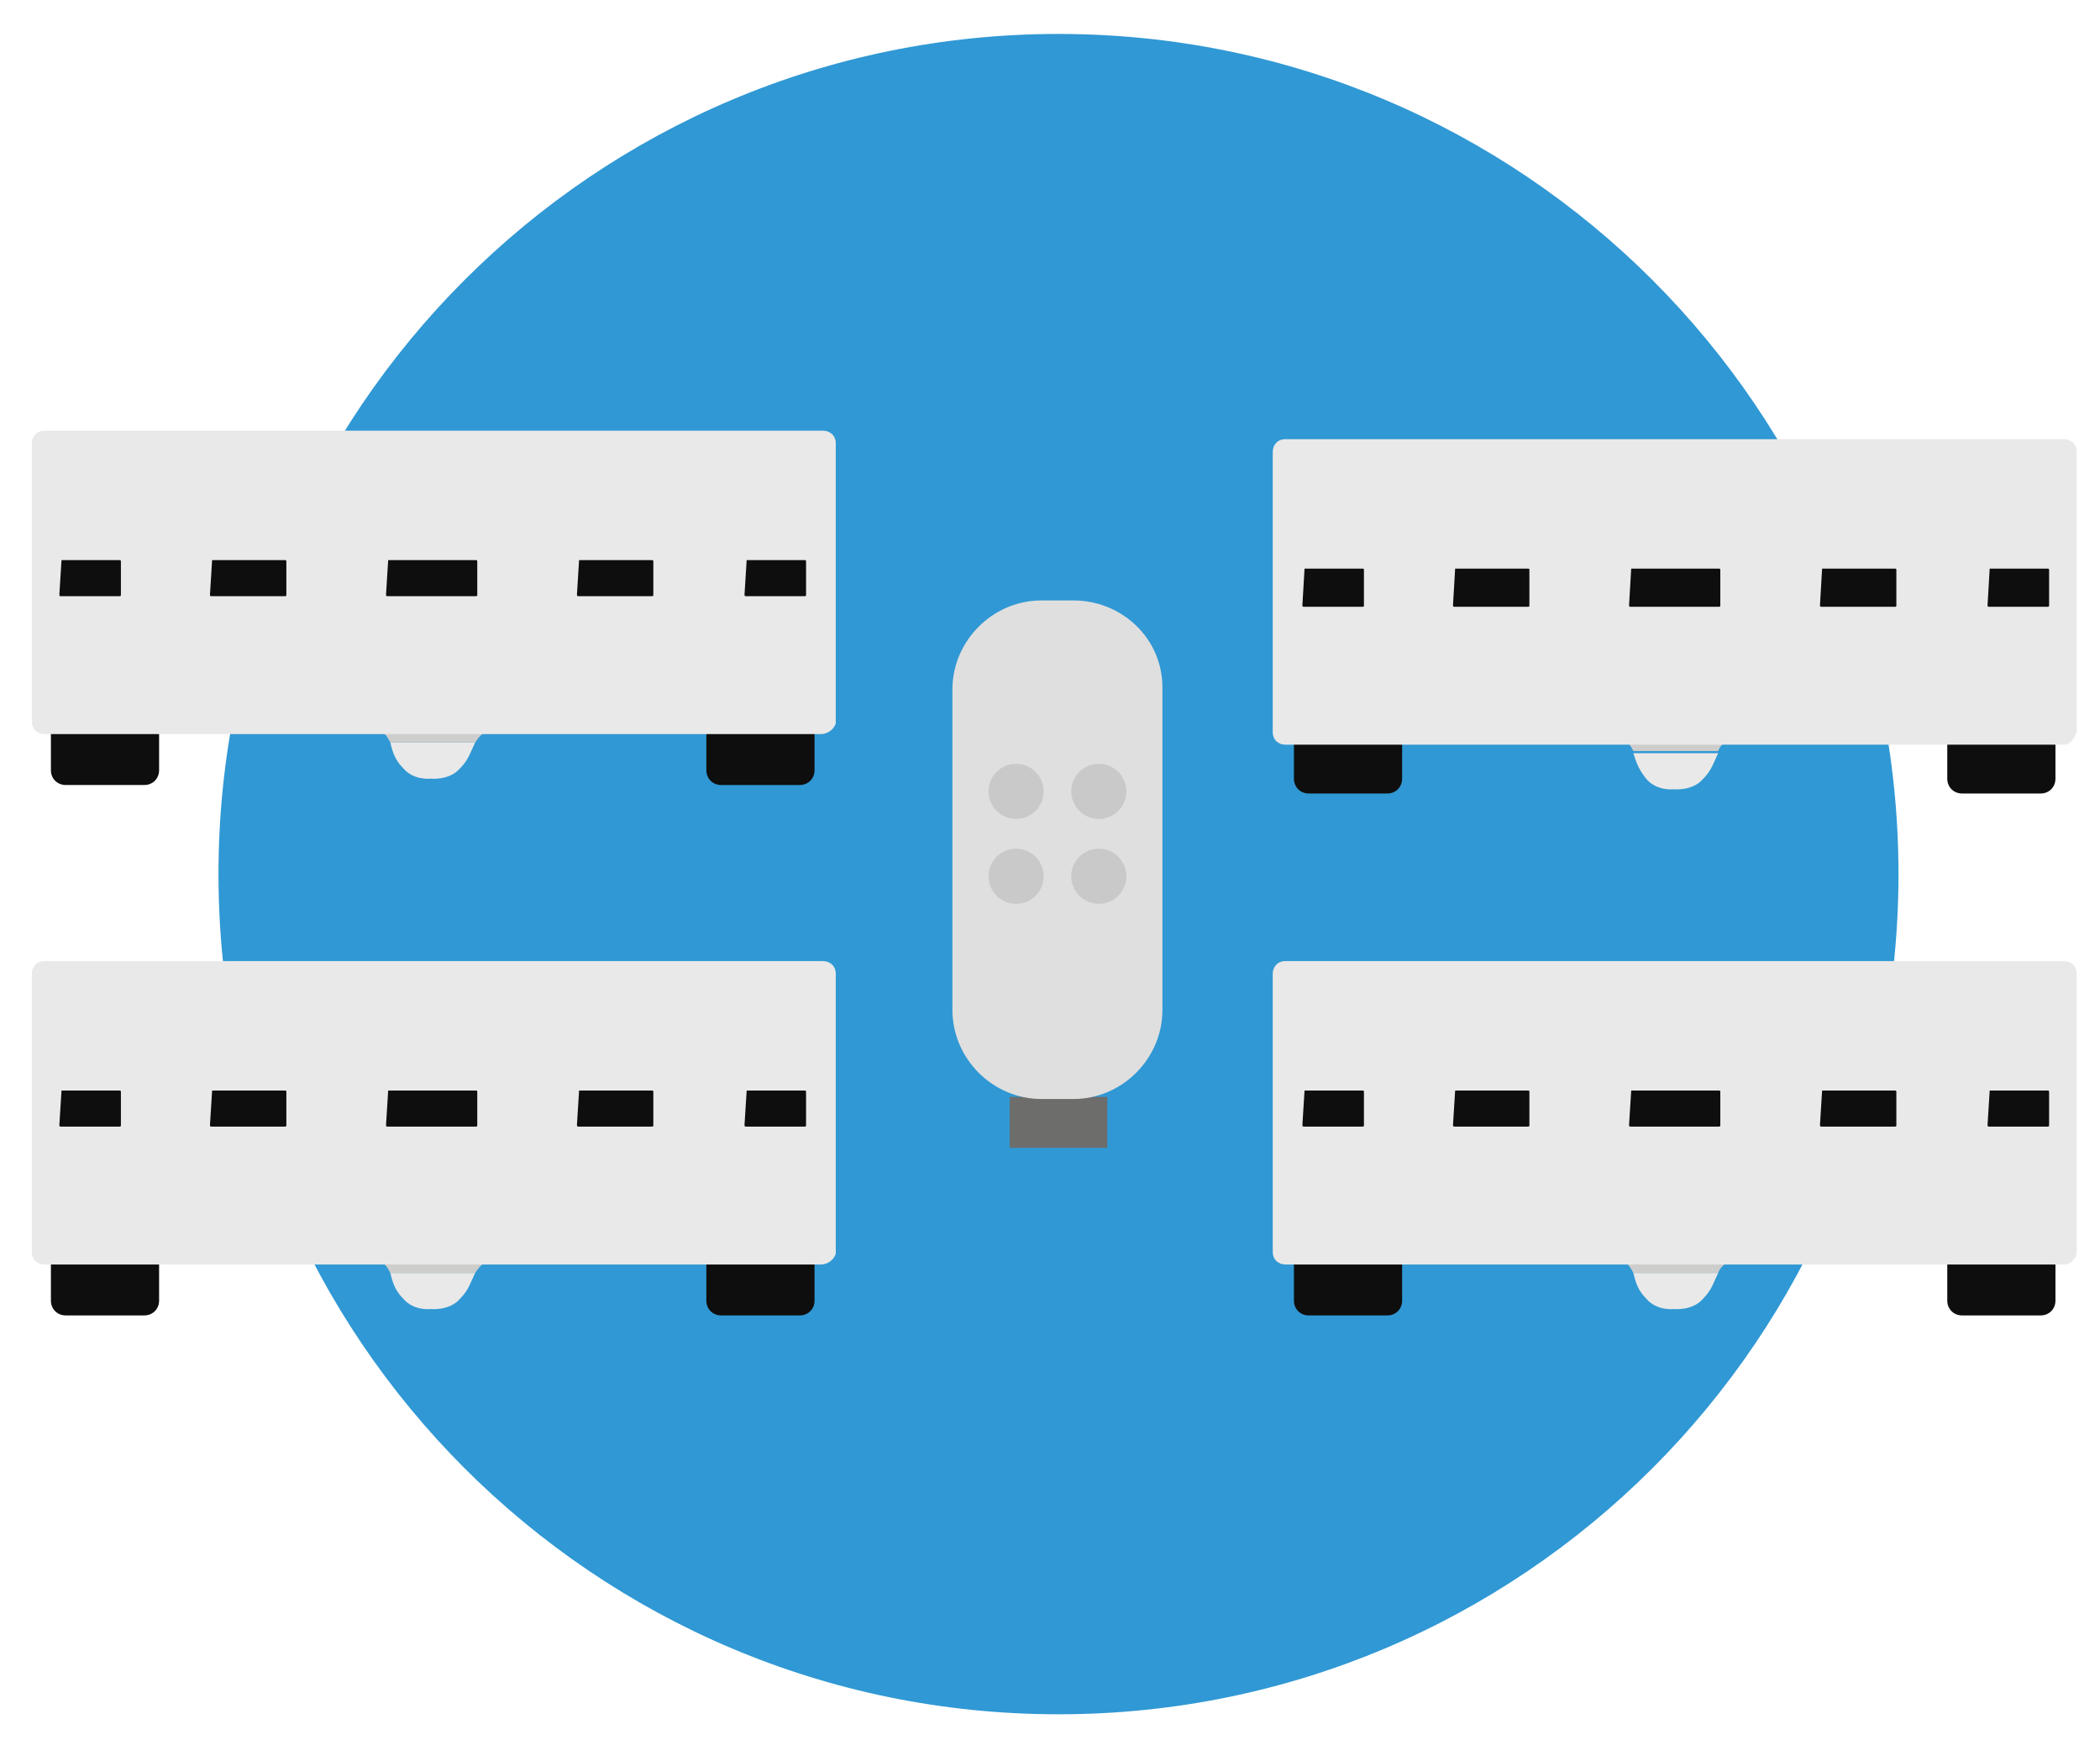
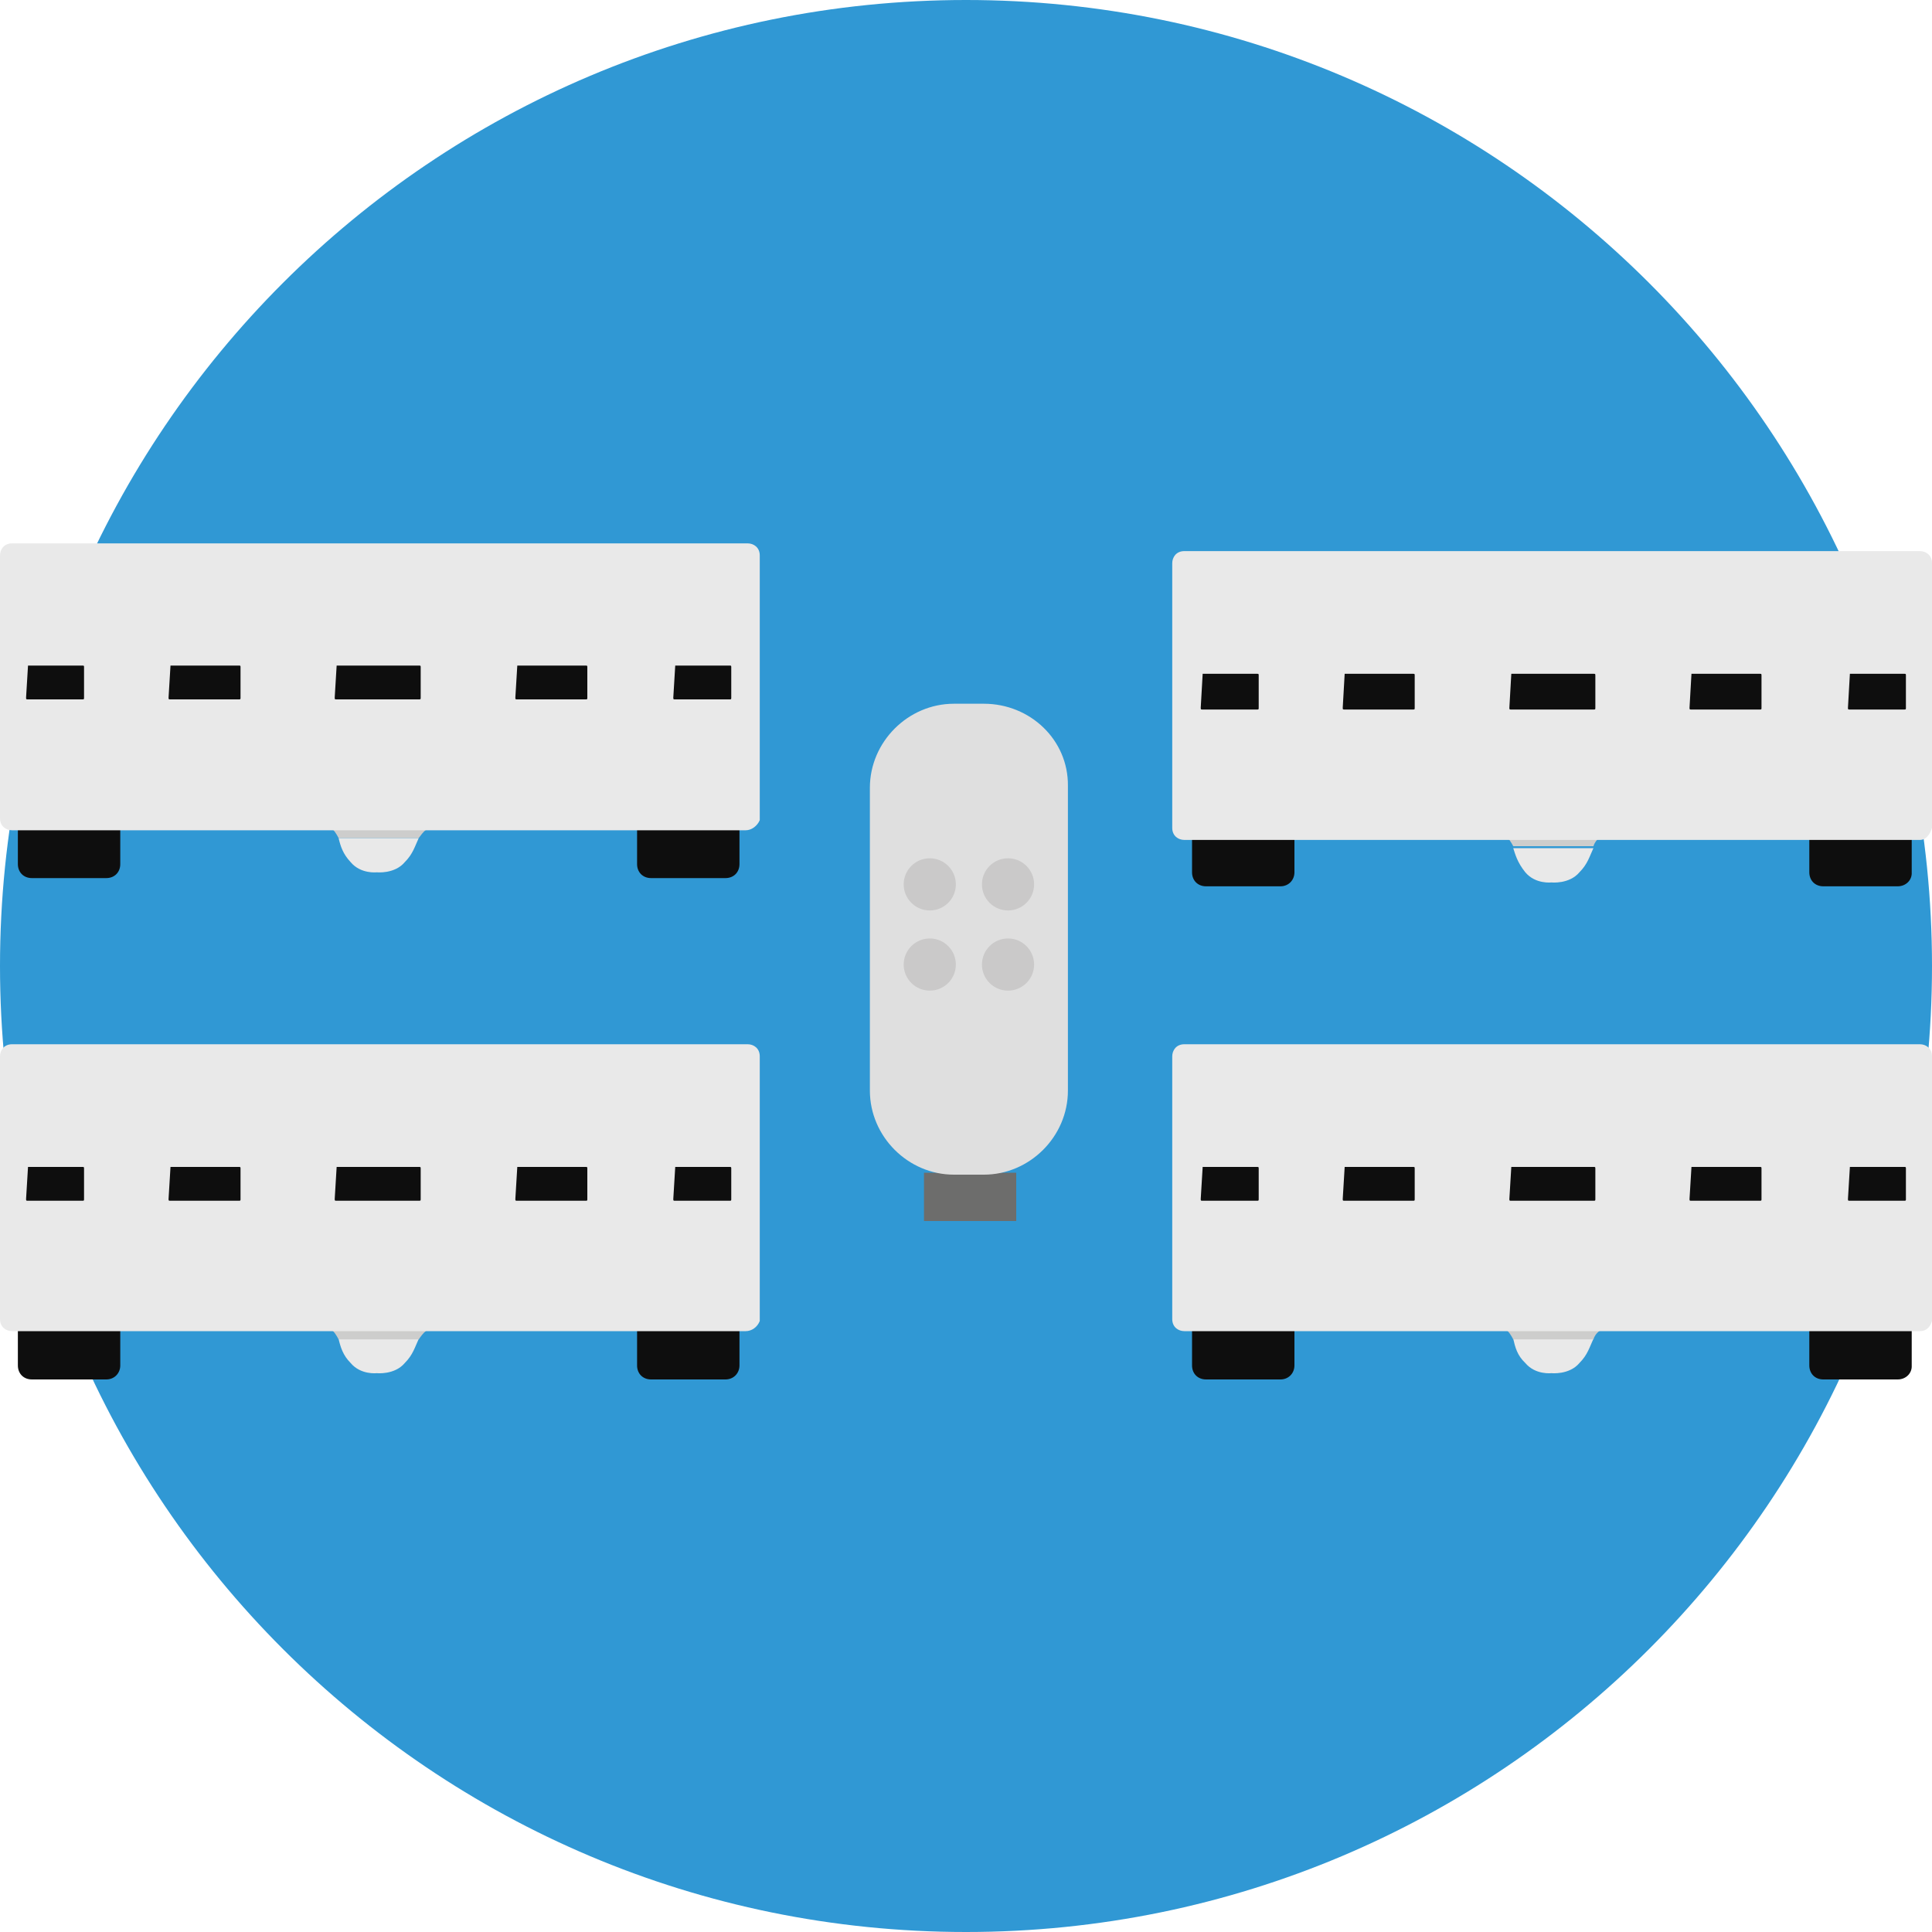
- <svg xmlns="http://www.w3.org/2000/svg" version="1.1" id="Calque_1" x="0px" y="0px" viewBox="0 0 99 82" style="enable-background:new 0 0 99 82;" xml:space="preserve">
+ <svg xmlns="http://www.w3.org/2000/svg" version="1.1" id="Calque_1" x="0px" y="0px" viewBox="0 0 400 400" style="enable-background:new 0 0 400 400;" xml:space="preserve">
  <style type="text/css">
	.st0{fill:#3098D4;}
	.st1{fill:#6D6D6C;}
	.st2{fill:#DFDFDF;}
	.st3{fill:#CAC9C9;}
	.st4{fill:#0E0E0E;}
	.st5{fill:#E9E9E9;}
	.st6{fill:#CDCDCC;}
</style>
  <g>
-     <circle class="st0" cx="49.9" cy="41.2" r="39.6" />
+     <circle class="st0" cx="200" cy="200" r="200" />
    <g>
-       <rect x="47.6" y="51.7" class="st1" width="4.6" height="2.4" />
-       <path class="st2" d="M50.6,28.3h-1.5c-2.3,0-4.2,1.9-4.2,4.2v15.1c0,2.3,1.9,4.2,4.2,4.2h1.5c2.3,0,4.2-1.9,4.2-4.2V32.4    C54.8,30.1,52.9,28.3,50.6,28.3z" />
+       <rect x="191.3" y="242.8" class="st1" width="19.1" height="10" />
+       <path class="st2" d="M203.7,145.7h-6.2c-9.5,0-17.4,7.9-17.4,17.4v62.7c0,9.5,7.9,17.4,17.4,17.4h6.2c9.5,0,17.4-7.9,17.4-17.4    v-63.1C221.2,153.2,213.3,145.7,203.7,145.7z" />
      <g>
-         <circle class="st3" cx="47.9" cy="37.3" r="1.3" />
-         <circle class="st3" cx="51.8" cy="37.3" r="1.3" />
-         <circle class="st3" cx="47.9" cy="41.3" r="1.3" />
-         <circle class="st3" cx="51.8" cy="41.3" r="1.3" />
+         <circle class="st3" cx="192.5" cy="183.1" r="5.4" />
+         <circle class="st3" cx="208.7" cy="183.1" r="5.4" />
+         <circle class="st3" cx="192.5" cy="199.7" r="5.4" />
+         <circle class="st3" cx="208.7" cy="199.7" r="5.4" />
      </g>
    </g>
    <g>
      <g>
        <g>
-           <path id="path491_63_" class="st4" d="M6.8,37H3.1c-0.4,0-0.7-0.3-0.7-0.7v-4c0-0.4,0.3-0.7,0.7-0.7h3.7c0.4,0,0.7,0.3,0.7,0.7      v4C7.5,36.7,7.2,37,6.8,37z" />
-           <path id="path493_63_" class="st4" d="M37.7,37H34c-0.4,0-0.7-0.3-0.7-0.7v-4c0-0.4,0.3-0.7,0.7-0.7h3.7c0.4,0,0.7,0.3,0.7,0.7      v4C38.4,36.7,38.1,37,37.7,37z" />
-           <path class="st5" d="M23.7,34.3h-0.2v0C23.6,34.3,23.6,34.3,23.7,34.3z" />
-           <path class="st5" d="M17.1,34.3c0,0,0.1,0,0.1,0v0H17.1z" />
-           <path class="st5" d="M19,36.2c0.5,0.6,1.3,0.5,1.3,0.5s0.9,0.1,1.4-0.5c0.4-0.4,0.5-0.8,0.7-1.2h-4C18.5,35.4,18.6,35.8,19,36.2      z" />
-           <rect x="17.2" y="33.6" class="st6" width="6.3" height="0.7" />
-           <path class="st6" d="M23.5,34.3L23.5,34.3l-6.3,0v0c0.8,0,1,0.3,1.2,0.7h4C22.6,34.7,22.8,34.4,23.5,34.3z" />
-           <path id="path497_61_" class="st5" d="M38.7,34.6H2.1c-0.3,0-0.6-0.2-0.6-0.6V20.9c0-0.3,0.2-0.6,0.6-0.6h36.7      c0.3,0,0.6,0.2,0.6,0.6v13.2C39.3,34.4,39,34.6,38.7,34.6L38.7,34.6z" />
+           <path id="path491_63_" class="st4" d="M22,181.8H6.6c-1.7,0-2.9-1.2-2.9-2.9v-16.6c0-1.7,1.2-2.9,2.9-2.9H22      c1.7,0,2.9,1.2,2.9,2.9v16.6C24.9,180.6,23.7,181.8,22,181.8z" />
+           <path id="path493_63_" class="st4" d="M150.2,181.8h-15.4c-1.7,0-2.9-1.2-2.9-2.9v-16.6c0-1.7,1.2-2.9,2.9-2.9h15.4      c1.7,0,2.9,1.2,2.9,2.9v16.6C153.1,180.6,151.9,181.8,150.2,181.8z" />
+           <path class="st5" d="M92.1,170.6h-0.8l0,0C91.7,170.6,91.7,170.6,92.1,170.6z" />
+           <path class="st5" d="M64.7,170.6h0.4l0,0H64.7z" />
+           <path class="st5" d="M72.6,178.5c2.1,2.5,5.4,2.1,5.4,2.1s3.7,0.4,5.8-2.1c1.7-1.7,2.1-3.3,2.9-5H70.1      C70.5,175.2,71,176.8,72.6,178.5z" />
+           <rect x="65.1" y="167.7" class="st6" width="26.1" height="2.9" />
+           <path class="st6" d="M91.3,170.6L91.3,170.6H65.1l0,0c3.3,0,4.1,1.2,5,2.9h16.6C87.6,172.3,88.4,171,91.3,170.6z" />
+           <path id="path497_61_" class="st5" d="M154.4,171.9H2.5c-1.2,0-2.5-0.8-2.5-2.5V115c0-1.2,0.8-2.5,2.5-2.5h152.3      c1.2,0,2.5,0.8,2.5,2.5v54.8C156.8,171,155.6,171.9,154.4,171.9L154.4,171.9z" />
          <g id="g499_69_">
            <g>
-               <path id="rect501_14_" class="st4" d="M18.3,26.4h4.1c0.1,0,0.1,0,0.1,0.1V28c0,0.1,0,0.1-0.1,0.1h-4.1c-0.1,0-0.1,0-0.1-0.1        L18.3,26.4C18.2,26.4,18.3,26.4,18.3,26.4z" />
-               <path id="rect503_14_" class="st4" d="M10,26.4h3.4c0.1,0,0.1,0,0.1,0.1V28c0,0.1,0,0.1-0.1,0.1H10c-0.1,0-0.1,0-0.1-0.1        L10,26.4C9.9,26.4,10,26.4,10,26.4z" />
-               <path id="rect505_14_" class="st4" d="M2.9,26.4h2.7c0.1,0,0.1,0,0.1,0.1V28c0,0.1,0,0.1-0.1,0.1H2.9c-0.1,0-0.1,0-0.1-0.1        L2.9,26.4C2.8,26.4,2.8,26.4,2.9,26.4z" />
-               <path id="rect507_14_" class="st4" d="M27.3,26.4h3.4c0.1,0,0.1,0,0.1,0.1V28c0,0.1,0,0.1-0.1,0.1h-3.4c-0.1,0-0.1,0-0.1-0.1        L27.3,26.4C27.3,26.4,27.3,26.4,27.3,26.4z" />
-               <path id="rect509_14_" class="st4" d="M35.2,26.4h2.7c0.1,0,0.1,0,0.1,0.1V28c0,0.1,0,0.1-0.1,0.1h-2.7c-0.1,0-0.1,0-0.1-0.1        L35.2,26.4C35.1,26.4,35.2,26.4,35.2,26.4z" />
+               <path id="rect501_14_" class="st4" d="M69.7,137.8h17c0.4,0,0.4,0,0.4,0.4v6.2c0,0.4,0,0.4-0.4,0.4h-17c-0.4,0-0.4,0-0.4-0.4        L69.7,137.8C69.3,137.8,69.7,137.8,69.7,137.8z" />
+               <path id="rect503_14_" class="st4" d="M35.3,137.8h14.1c0.4,0,0.4,0,0.4,0.4v6.2c0,0.4,0,0.4-0.4,0.4H35.3        c-0.4,0-0.4,0-0.4-0.4L35.3,137.8C34.9,137.8,35.3,137.8,35.3,137.8z" />
+               <path id="rect505_14_" class="st4" d="M5.8,137.8H17c0.4,0,0.4,0,0.4,0.4v6.2c0,0.4,0,0.4-0.4,0.4H5.8c-0.4,0-0.4,0-0.4-0.4        L5.8,137.8C5.4,137.8,5.4,137.8,5.8,137.8z" />
+               <path id="rect507_14_" class="st4" d="M107.1,137.8h14.1c0.4,0,0.4,0,0.4,0.4v6.2c0,0.4,0,0.4-0.4,0.4h-14.1        c-0.4,0-0.4,0-0.4-0.4L107.1,137.8L107.1,137.8z" />
+               <path id="rect509_14_" class="st4" d="M139.8,137.8H151c0.4,0,0.4,0,0.4,0.4v6.2c0,0.4,0,0.4-0.4,0.4h-11.2        c-0.4,0-0.4,0-0.4-0.4L139.8,137.8C139.4,137.8,139.8,137.8,139.8,137.8z" />
            </g>
          </g>
        </g>
      </g>
      <g>
        <g>
-           <path id="path491_3_" class="st4" d="M6.8,62H3.1c-0.4,0-0.7-0.3-0.7-0.7v-4c0-0.4,0.3-0.7,0.7-0.7h3.7c0.4,0,0.7,0.3,0.7,0.7v4      C7.5,61.7,7.2,62,6.8,62z" />
-           <path id="path493_3_" class="st4" d="M37.7,62H34c-0.4,0-0.7-0.3-0.7-0.7v-4c0-0.4,0.3-0.7,0.7-0.7h3.7c0.4,0,0.7,0.3,0.7,0.7v4      C38.4,61.7,38.1,62,37.7,62z" />
-           <path class="st5" d="M23.7,59.3h-0.2v0C23.6,59.3,23.6,59.3,23.7,59.3z" />
-           <path class="st5" d="M17.1,59.3c0,0,0.1,0,0.1,0v0H17.1z" />
-           <path class="st5" d="M19,61.2c0.5,0.6,1.3,0.5,1.3,0.5s0.9,0.1,1.4-0.5c0.4-0.4,0.5-0.8,0.7-1.2h-4C18.5,60.4,18.6,60.8,19,61.2      z" />
-           <rect x="17.2" y="58.6" class="st6" width="6.3" height="0.7" />
-           <path class="st6" d="M23.5,59.3L23.5,59.3l-6.3,0v0c0.8,0,1,0.3,1.2,0.7h4C22.6,59.7,22.8,59.4,23.5,59.3z" />
-           <path id="path497_3_" class="st5" d="M38.7,59.6H2.1c-0.3,0-0.6-0.2-0.6-0.6V45.9c0-0.3,0.2-0.6,0.6-0.6h36.7      c0.3,0,0.6,0.2,0.6,0.6v13.2C39.3,59.4,39,59.6,38.7,59.6L38.7,59.6z" />
+           <path id="path491_3_" class="st4" d="M22,285.6H6.6c-1.7,0-2.9-1.2-2.9-2.9v-16.6c0-1.7,1.2-2.9,2.9-2.9H22      c1.7,0,2.9,1.2,2.9,2.9v16.6C24.9,284.3,23.7,285.6,22,285.6z" />
+           <path id="path493_3_" class="st4" d="M150.2,285.6h-15.4c-1.7,0-2.9-1.2-2.9-2.9v-16.6c0-1.7,1.2-2.9,2.9-2.9h15.4      c1.7,0,2.9,1.2,2.9,2.9v16.6C153.1,284.3,151.9,285.6,150.2,285.6z" />
+           <path class="st5" d="M92.1,274.4h-0.8l0,0C91.7,274.4,91.7,274.4,92.1,274.4z" />
+           <path class="st5" d="M64.7,274.4h0.4l0,0H64.7z" />
+           <path class="st5" d="M72.6,282.2c2.1,2.5,5.4,2.1,5.4,2.1s3.7,0.4,5.8-2.1c1.7-1.7,2.1-3.3,2.9-5H70.1      C70.5,278.9,71,280.6,72.6,282.2z" />
+           <rect x="65.1" y="271.5" class="st6" width="26.1" height="2.9" />
+           <path class="st6" d="M91.3,274.4L91.3,274.4H65.1l0,0c3.3,0,4.1,1.2,5,2.9h16.6C87.6,276,88.4,274.8,91.3,274.4z" />
+           <path id="path497_3_" class="st5" d="M154.4,275.6H2.5c-1.2,0-2.5-0.8-2.5-2.5v-54.4c0-1.2,0.8-2.5,2.5-2.5h152.3      c1.2,0,2.5,0.8,2.5,2.5v54.8C156.8,274.8,155.6,275.6,154.4,275.6L154.4,275.6z" />
          <g id="g499_4_">
            <g>
-               <path id="rect501_13_" class="st4" d="M18.3,51.4h4.1c0.1,0,0.1,0,0.1,0.1V53c0,0.1,0,0.1-0.1,0.1h-4.1c-0.1,0-0.1,0-0.1-0.1        L18.3,51.4C18.2,51.4,18.3,51.4,18.3,51.4z" />
-               <path id="rect503_13_" class="st4" d="M10,51.4h3.4c0.1,0,0.1,0,0.1,0.1V53c0,0.1,0,0.1-0.1,0.1H10c-0.1,0-0.1,0-0.1-0.1        L10,51.4C9.9,51.4,10,51.4,10,51.4z" />
-               <path id="rect505_13_" class="st4" d="M2.9,51.4h2.7c0.1,0,0.1,0,0.1,0.1V53c0,0.1,0,0.1-0.1,0.1H2.9c-0.1,0-0.1,0-0.1-0.1        L2.9,51.4C2.8,51.4,2.8,51.4,2.9,51.4z" />
-               <path id="rect507_13_" class="st4" d="M27.3,51.4h3.4c0.1,0,0.1,0,0.1,0.1V53c0,0.1,0,0.1-0.1,0.1h-3.4c-0.1,0-0.1,0-0.1-0.1        L27.3,51.4C27.3,51.4,27.3,51.4,27.3,51.4z" />
-               <path id="rect509_13_" class="st4" d="M35.2,51.4h2.7c0.1,0,0.1,0,0.1,0.1V53c0,0.1,0,0.1-0.1,0.1h-2.7c-0.1,0-0.1,0-0.1-0.1        L35.2,51.4C35.1,51.4,35.2,51.4,35.2,51.4z" />
+               <path id="rect501_13_" class="st4" d="M69.7,241.6h17c0.4,0,0.4,0,0.4,0.4v6.2c0,0.4,0,0.4-0.4,0.4h-17c-0.4,0-0.4,0-0.4-0.4        L69.7,241.6C69.3,241.6,69.7,241.6,69.7,241.6z" />
+               <path id="rect503_13_" class="st4" d="M35.3,241.6h14.1c0.4,0,0.4,0,0.4,0.4v6.2c0,0.4,0,0.4-0.4,0.4H35.3        c-0.4,0-0.4,0-0.4-0.4L35.3,241.6C34.9,241.6,35.3,241.6,35.3,241.6z" />
+               <path id="rect505_13_" class="st4" d="M5.8,241.6H17c0.4,0,0.4,0,0.4,0.4v6.2c0,0.4,0,0.4-0.4,0.4H5.8c-0.4,0-0.4,0-0.4-0.4        L5.8,241.6C5.4,241.6,5.4,241.6,5.8,241.6z" />
+               <path id="rect507_13_" class="st4" d="M107.1,241.6h14.1c0.4,0,0.4,0,0.4,0.4v6.2c0,0.4,0,0.4-0.4,0.4h-14.1        c-0.4,0-0.4,0-0.4-0.4L107.1,241.6L107.1,241.6z" />
+               <path id="rect509_13_" class="st4" d="M139.8,241.6H151c0.4,0,0.4,0,0.4,0.4v6.2c0,0.4,0,0.4-0.4,0.4h-11.2        c-0.4,0-0.4,0-0.4-0.4L139.8,241.6C139.4,241.6,139.8,241.6,139.8,241.6z" />
            </g>
          </g>
        </g>
      </g>
      <g>
        <g>
-           <path id="path491_5_" class="st4" d="M65.4,62h-3.7c-0.4,0-0.7-0.3-0.7-0.7v-4c0-0.4,0.3-0.7,0.7-0.7h3.7c0.4,0,0.7,0.3,0.7,0.7      v4C66.1,61.7,65.8,62,65.4,62z" />
-           <path id="path493_5_" class="st4" d="M96.2,62h-3.7c-0.4,0-0.7-0.3-0.7-0.7v-4c0-0.4,0.3-0.7,0.7-0.7h3.7c0.4,0,0.7,0.3,0.7,0.7      v4C96.9,61.7,96.6,62,96.2,62z" />
-           <path class="st5" d="M82.3,59.3h-0.2v0C82.1,59.3,82.2,59.3,82.3,59.3z" />
-           <path class="st5" d="M75.6,59.3c0,0,0.1,0,0.1,0v0H75.6z" />
-           <path class="st5" d="M77.6,61.2c0.5,0.6,1.3,0.5,1.3,0.5s0.9,0.1,1.4-0.5c0.4-0.4,0.5-0.8,0.7-1.2h-4      C77.1,60.4,77.2,60.8,77.6,61.2z" />
-           <rect x="75.7" y="58.6" class="st6" width="6.3" height="0.7" />
-           <path class="st6" d="M82.1,59.3L82.1,59.3l-6.3,0v0c0.8,0,1,0.3,1.2,0.7h4C81.1,59.7,81.4,59.4,82.1,59.3z" />
-           <path id="path497_5_" class="st5" d="M97.3,59.6H60.6c-0.3,0-0.6-0.2-0.6-0.6V45.9c0-0.3,0.2-0.6,0.6-0.6h36.7      c0.3,0,0.6,0.2,0.6,0.6v13.2C97.8,59.4,97.6,59.6,97.3,59.6L97.3,59.6z" />
+           <path id="path491_5_" class="st4" d="M265.1,285.6h-15.4c-1.7,0-2.9-1.2-2.9-2.9v-16.6c0-1.7,1.2-2.9,2.9-2.9h15.4      c1.7,0,2.9,1.2,2.9,2.9v16.6C268,284.3,266.8,285.6,265.1,285.6z" />
+           <path id="path493_5_" class="st4" d="M392.9,285.6h-15.4c-1.7,0-2.9-1.2-2.9-2.9v-16.6c0-1.7,1.2-2.9,2.9-2.9h15.4      c1.7,0,2.9,1.2,2.9,2.9v16.6C395.9,284.3,394.6,285.6,392.9,285.6z" />
+           <path class="st5" d="M335.3,274.4h-0.8l0,0C334.4,274.4,334.9,274.4,335.3,274.4z" />
+           <path class="st5" d="M307.5,274.4h0.4l0,0H307.5z" />
+           <path class="st5" d="M315.8,282.2c2.1,2.5,5.4,2.1,5.4,2.1s3.7,0.4,5.8-2.1c1.7-1.7,2.1-3.3,2.9-5h-16.6      C313.7,278.9,314.1,280.6,315.8,282.2z" />
+           <rect x="307.9" y="271.5" class="st6" width="26.1" height="2.9" />
+           <path class="st6" d="M334.4,274.4L334.4,274.4h-26.1l0,0c3.3,0,4.1,1.2,5,2.9h16.6C330.3,276,331.5,274.8,334.4,274.4z" />
+           <path id="path497_5_" class="st5" d="M397.5,275.6H245.2c-1.2,0-2.5-0.8-2.5-2.5v-54.4c0-1.2,0.8-2.5,2.5-2.5h152.3      c1.2,0,2.5,0.8,2.5,2.5v54.8C399.6,274.8,398.8,275.6,397.5,275.6L397.5,275.6z" />
          <g id="g499_6_">
            <g>
-               <path id="rect501_12_" class="st4" d="M76.9,51.4H81c0.1,0,0.1,0,0.1,0.1V53c0,0.1,0,0.1-0.1,0.1h-4.1c-0.1,0-0.1,0-0.1-0.1        L76.9,51.4C76.8,51.4,76.8,51.4,76.9,51.4z" />
-               <path id="rect503_12_" class="st4" d="M68.6,51.4h3.4c0.1,0,0.1,0,0.1,0.1V53c0,0.1,0,0.1-0.1,0.1h-3.4c-0.1,0-0.1,0-0.1-0.1        L68.6,51.4C68.5,51.4,68.6,51.4,68.6,51.4z" />
-               <path id="rect505_12_" class="st4" d="M61.5,51.4h2.7c0.1,0,0.1,0,0.1,0.1V53c0,0.1,0,0.1-0.1,0.1h-2.7c-0.1,0-0.1,0-0.1-0.1        L61.5,51.4C61.4,51.4,61.4,51.4,61.5,51.4z" />
-               <path id="rect507_12_" class="st4" d="M85.9,51.4h3.4c0.1,0,0.1,0,0.1,0.1V53c0,0.1,0,0.1-0.1,0.1h-3.4c-0.1,0-0.1,0-0.1-0.1        L85.9,51.4C85.8,51.4,85.9,51.4,85.9,51.4z" />
-               <path id="rect509_12_" class="st4" d="M93.8,51.4h2.7c0.1,0,0.1,0,0.1,0.1V53c0,0.1,0,0.1-0.1,0.1h-2.7c-0.1,0-0.1,0-0.1-0.1        L93.8,51.4C93.7,51.4,93.7,51.4,93.8,51.4z" />
+               <path id="rect501_12_" class="st4" d="M312.9,241.6h17c0.4,0,0.4,0,0.4,0.4v6.2c0,0.4,0,0.4-0.4,0.4h-17c-0.4,0-0.4,0-0.4-0.4        L312.9,241.6C312.4,241.6,312.4,241.6,312.9,241.6z" />
+               <path id="rect503_12_" class="st4" d="M278.4,241.6h14.1c0.4,0,0.4,0,0.4,0.4v6.2c0,0.4,0,0.4-0.4,0.4h-14.1        c-0.4,0-0.4,0-0.4-0.4L278.4,241.6C278,241.6,278.4,241.6,278.4,241.6z" />
+               <path id="rect505_12_" class="st4" d="M249,241.6h11.2c0.4,0,0.4,0,0.4,0.4v6.2c0,0.4,0,0.4-0.4,0.4H249c-0.4,0-0.4,0-0.4-0.4        L249,241.6C248.5,241.6,248.5,241.6,249,241.6z" />
+               <path id="rect507_12_" class="st4" d="M350.2,241.6h14.1c0.4,0,0.4,0,0.4,0.4v6.2c0,0.4,0,0.4-0.4,0.4h-14.1        c-0.4,0-0.4,0-0.4-0.4L350.2,241.6C349.8,241.6,350.2,241.6,350.2,241.6z" />
+               <path id="rect509_12_" class="st4" d="M383,241.6h11.2c0.4,0,0.4,0,0.4,0.4v6.2c0,0.4,0,0.4-0.4,0.4H383c-0.4,0-0.4,0-0.4-0.4        L383,241.6C382.6,241.6,382.6,241.6,383,241.6z" />
            </g>
          </g>
        </g>
      </g>
      <g>
        <g>
-           <path id="path491_9_" class="st4" d="M65.4,37.4h-3.7c-0.4,0-0.7-0.3-0.7-0.7v-4c0-0.4,0.3-0.7,0.7-0.7h3.7      c0.4,0,0.7,0.3,0.7,0.7v4C66.1,37.1,65.8,37.4,65.4,37.4z" />
-           <path id="path493_9_" class="st4" d="M96.2,37.4h-3.7c-0.4,0-0.7-0.3-0.7-0.7v-4c0-0.4,0.3-0.7,0.7-0.7h3.7      c0.4,0,0.7,0.3,0.7,0.7v4C96.9,37.1,96.6,37.4,96.2,37.4z" />
-           <path class="st5" d="M82.3,34.7h-0.2v0C82.1,34.7,82.2,34.7,82.3,34.7z" />
-           <path class="st5" d="M75.6,34.7c0,0,0.1,0,0.1,0v0H75.6z" />
-           <path class="st5" d="M77.6,36.7c0.5,0.6,1.3,0.5,1.3,0.5s0.9,0.1,1.4-0.5c0.4-0.4,0.5-0.8,0.7-1.2h-4      C77.1,35.8,77.2,36.2,77.6,36.7z" />
-           <rect x="75.7" y="34" class="st6" width="6.3" height="0.7" />
-           <path class="st6" d="M82.1,34.7L82.1,34.7l-6.3,0v0c0.8,0,1,0.3,1.2,0.7h4C81.1,35.1,81.4,34.8,82.1,34.7z" />
-           <path id="path497_9_" class="st5" d="M97.3,35.1H60.6c-0.3,0-0.6-0.2-0.6-0.6V21.3c0-0.3,0.2-0.6,0.6-0.6h36.7      c0.3,0,0.6,0.2,0.6,0.6v13.2C97.8,34.8,97.6,35.1,97.3,35.1L97.3,35.1z" />
+           <path id="path491_9_" class="st4" d="M265.1,183.5h-15.4c-1.7,0-2.9-1.2-2.9-2.9V164c0-1.7,1.2-2.9,2.9-2.9h15.4      c1.7,0,2.9,1.2,2.9,2.9v16.6C268,182.2,266.8,183.5,265.1,183.5z" />
+           <path id="path493_9_" class="st4" d="M392.9,183.5h-15.4c-1.7,0-2.9-1.2-2.9-2.9V164c0-1.7,1.2-2.9,2.9-2.9h15.4      c1.7,0,2.9,1.2,2.9,2.9v16.6C395.9,182.2,394.6,183.5,392.9,183.5z" />
+           <path class="st5" d="M335.3,172.3h-0.8l0,0C334.4,172.3,334.9,172.3,335.3,172.3z" />
+           <path class="st5" d="M307.5,172.3h0.4l0,0H307.5z" />
+           <path class="st5" d="M315.8,180.6c2.1,2.5,5.4,2.1,5.4,2.1s3.7,0.4,5.8-2.1c1.7-1.7,2.1-3.3,2.9-5h-16.6      C313.7,176.8,314.1,178.5,315.8,180.6z" />
+           <rect x="307.9" y="169.4" class="st6" width="26.1" height="2.9" />
+           <path class="st6" d="M334.4,172.3L334.4,172.3h-26.1l0,0c3.3,0,4.1,1.2,5,2.9h16.6C330.3,173.9,331.5,172.7,334.4,172.3z" />
+           <path id="path497_9_" class="st5" d="M397.5,173.9H245.2c-1.2,0-2.5-0.8-2.5-2.5v-54.8c0-1.2,0.8-2.5,2.5-2.5h152.3      c1.2,0,2.5,0.8,2.5,2.5v54.8C399.6,172.7,398.8,173.9,397.5,173.9L397.5,173.9z" />
          <g id="g499_10_">
            <g>
-               <path id="rect501_10_" class="st4" d="M76.9,26.8H81c0.1,0,0.1,0,0.1,0.1v1.6c0,0.1,0,0.1-0.1,0.1h-4.1c-0.1,0-0.1,0-0.1-0.1        L76.9,26.8C76.8,26.8,76.8,26.8,76.9,26.8z" />
-               <path id="rect503_10_" class="st4" d="M68.6,26.8h3.4c0.1,0,0.1,0,0.1,0.1v1.6c0,0.1,0,0.1-0.1,0.1h-3.4c-0.1,0-0.1,0-0.1-0.1        L68.6,26.8C68.5,26.8,68.6,26.8,68.6,26.8z" />
-               <path id="rect505_10_" class="st4" d="M61.5,26.8h2.7c0.1,0,0.1,0,0.1,0.1v1.6c0,0.1,0,0.1-0.1,0.1h-2.7c-0.1,0-0.1,0-0.1-0.1        L61.5,26.8C61.4,26.8,61.4,26.8,61.5,26.8z" />
-               <path id="rect507_10_" class="st4" d="M85.9,26.8h3.4c0.1,0,0.1,0,0.1,0.1v1.6c0,0.1,0,0.1-0.1,0.1h-3.4c-0.1,0-0.1,0-0.1-0.1        L85.9,26.8C85.8,26.8,85.9,26.8,85.9,26.8z" />
-               <path id="rect509_10_" class="st4" d="M93.8,26.8h2.7c0.1,0,0.1,0,0.1,0.1v1.6c0,0.1,0,0.1-0.1,0.1h-2.7c-0.1,0-0.1,0-0.1-0.1        L93.8,26.8C93.7,26.8,93.7,26.8,93.8,26.8z" />
+               <path id="rect501_10_" class="st4" d="M312.9,139.5h17c0.4,0,0.4,0,0.4,0.4v6.6c0,0.4,0,0.4-0.4,0.4h-17c-0.4,0-0.4,0-0.4-0.4        L312.9,139.5C312.4,139.5,312.4,139.5,312.9,139.5z" />
+               <path id="rect503_10_" class="st4" d="M278.4,139.5h14.1c0.4,0,0.4,0,0.4,0.4v6.6c0,0.4,0,0.4-0.4,0.4h-14.1        c-0.4,0-0.4,0-0.4-0.4L278.4,139.5C278,139.5,278.4,139.5,278.4,139.5z" />
+               <path id="rect505_10_" class="st4" d="M249,139.5h11.2c0.4,0,0.4,0,0.4,0.4v6.6c0,0.4,0,0.4-0.4,0.4H249c-0.4,0-0.4,0-0.4-0.4        L249,139.5C248.5,139.5,248.5,139.5,249,139.5z" />
+               <path id="rect507_10_" class="st4" d="M350.2,139.5h14.1c0.4,0,0.4,0,0.4,0.4v6.6c0,0.4,0,0.4-0.4,0.4h-14.1        c-0.4,0-0.4,0-0.4-0.4L350.2,139.5C349.8,139.5,350.2,139.5,350.2,139.5z" />
+               <path id="rect509_10_" class="st4" d="M383,139.5h11.2c0.4,0,0.4,0,0.4,0.4v6.6c0,0.4,0,0.4-0.4,0.4H383c-0.4,0-0.4,0-0.4-0.4        L383,139.5C382.6,139.5,382.6,139.5,383,139.5z" />
            </g>
          </g>
        </g>
      </g>
    </g>
  </g>
</svg>
